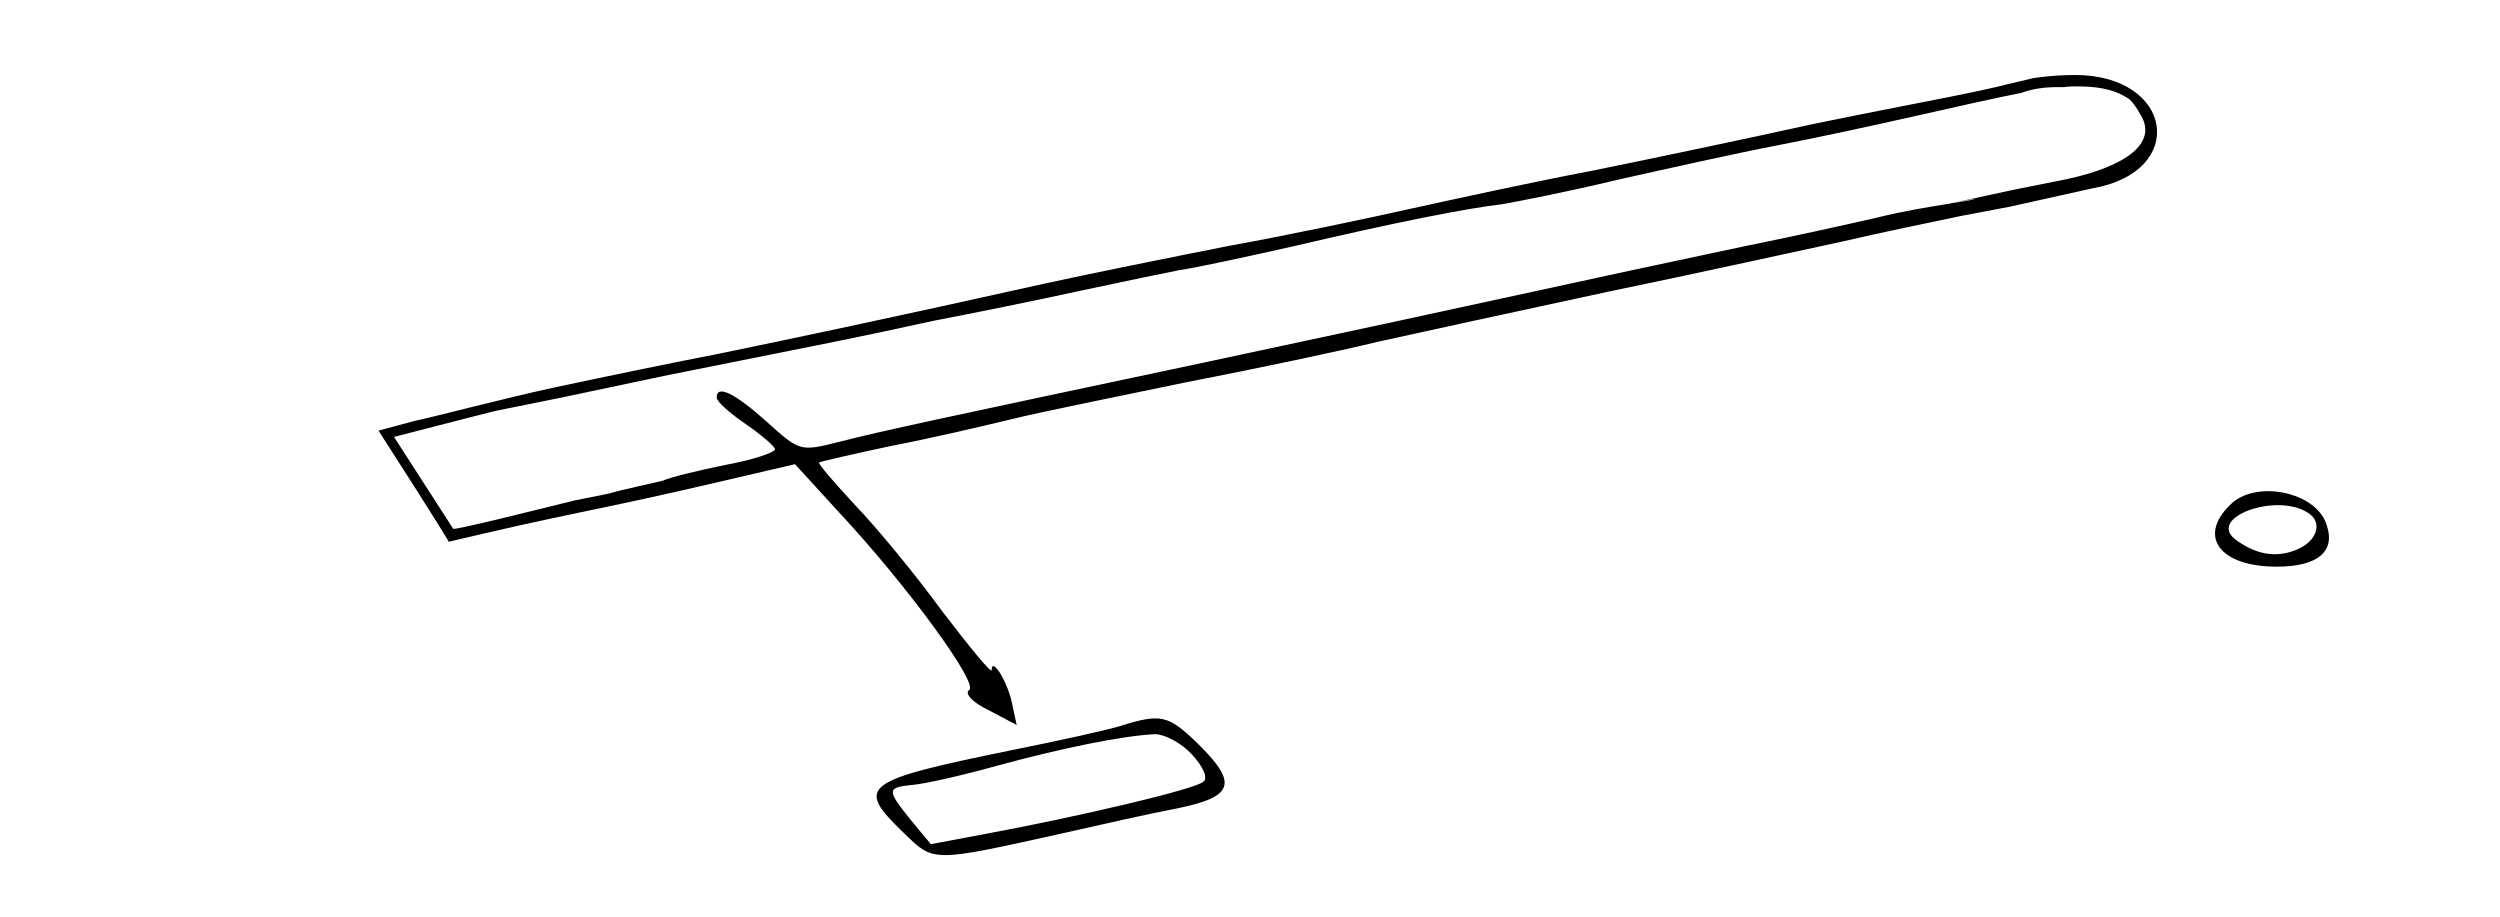
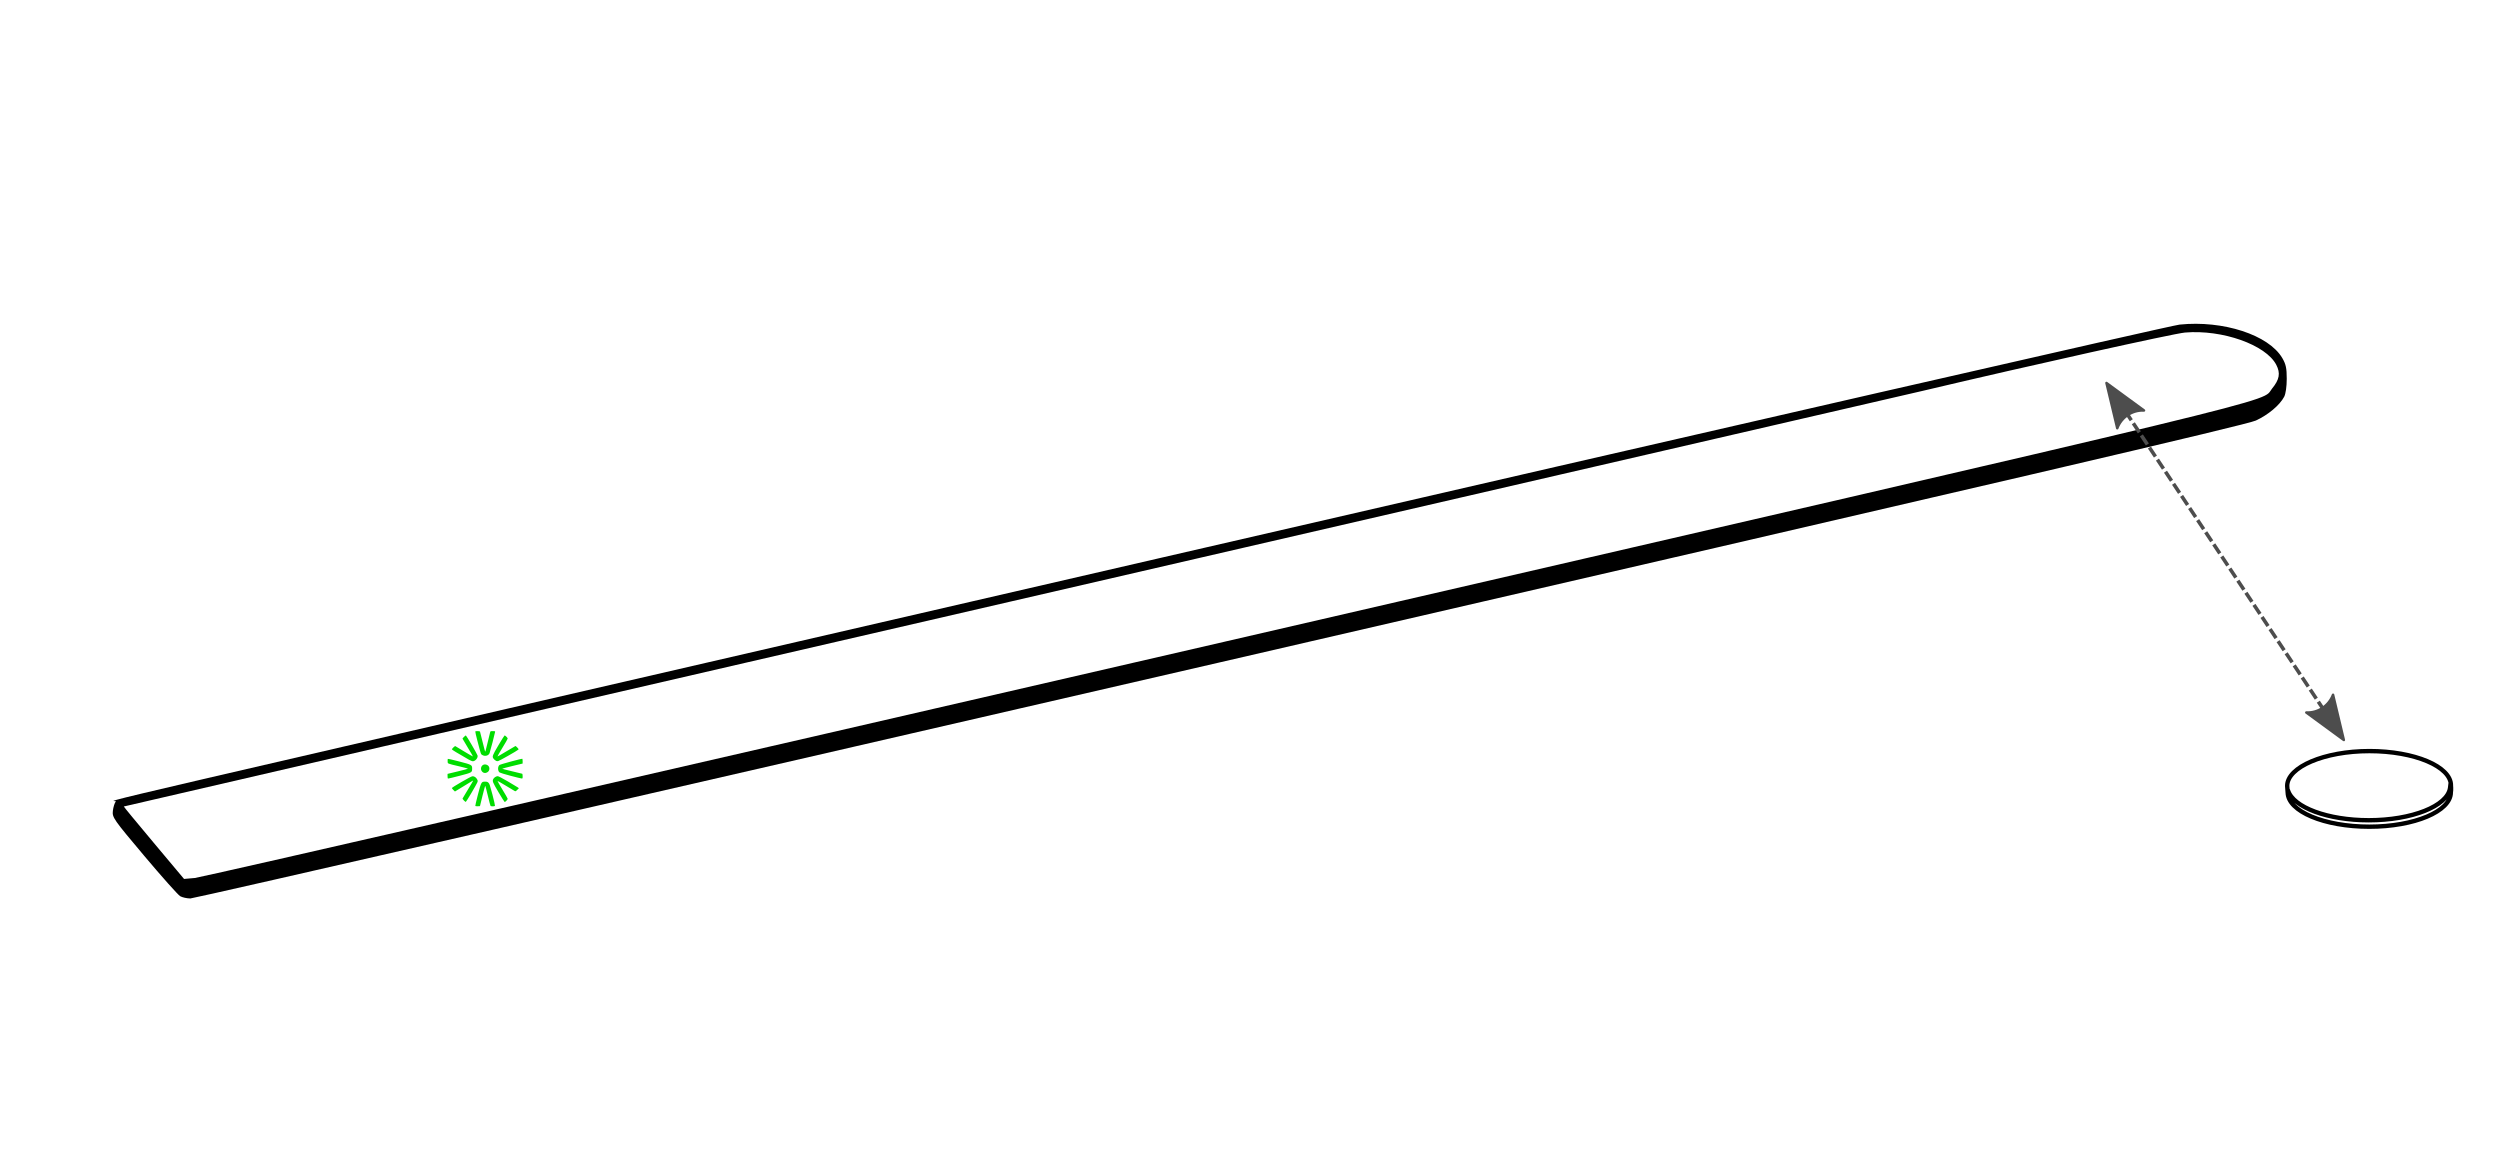
- <svg xmlns="http://www.w3.org/2000/svg" version="1.0" width="300pt" height="110pt" viewBox="0 0 300 110" preserveAspectRatio="xMidYMid meet" id="svg3336">
-   <defs id="defs3358" />
-   <path style="fill:#000000;stroke:none" d="m 311.25,11.25 c -3.25,0 -6.031,0.419 -6.375,0.5 -8,1.875 -3.609,0.913 -8,1.875 -4.095,0.898 -15.375,3 -25,5 -9.625,2.125 -24.5,5.25 -33.125,7 -8.625,1.625 -20.625,4.25 -26.875,5.625 -6.125,1.375 -18.5,4 -27.5,5.625 -8.875,1.75 -21.25,4.25 -27.5,5.625 -23,5.125 -39,8.5 -49.375,10.625 -5.875,1.125 -16.75,3.375 -24.375,5 -7.5,1.625 -18.274,4.472 -20.774,4.972 -5.575,1.497 0,0 -5.575,1.497 9.838,15.3 10.539,16.673 10.539,16.673 0,0 2.748,-0.664 5.142,-1.214 C 89.103,76.23 89.75,76.5 108,72.25 l 11.25,-2.625 6.625,7.25 c 10.25,11 21,25.75 19.5,26.625 -0.75,0.5 0.5,1.875 2.875,3 l 4.25,2.25 -0.75,-3.5 c -0.75,-3.25 -3,-6.75 -3,-4.75 0,0.625 -3.25,-3.375 -7.375,-8.75 -4,-5.5 -9.875,-12.625 -13.125,-16 -3.125,-3.375 -5.625,-6.25 -5.375,-6.375 0.125,-0.125 5,-1.25 10.875,-2.5 5.875,-1.125 13.875,-3 18,-4 4,-1 15.75,-3.375 26,-5.5 10.375,-2 23.375,-4.75 29,-6.125 5.625,-1.25 21.125,-4.625 34.5,-7.5 13.375,-2.75 29.125,-6.25 35,-7.5 5.875,-1.375 13.875,-3 18,-3.875 L 301.5,31 313.875,28.25 c 14.375,-2.5 12.125,-17 -2.625,-17 z m 0.51,1.707 C 315.593,12.969 317.578,13.75 319,14.625 c 0.625,0.25 1.5,1.5 2.25,2.875 2.125,3.875 -2,7.375 -11.25,9.375 l -8.125,1.625 c -11.571,2.505 -10.176,2.2 -9.531,2.062 -2.812,0.444 -6.791,1.081 -10.719,2.062 -6,1.375 -13.5,3 -16.625,3.625 -3.125,0.625 -12.375,2.625 -20.625,4.375 C 212.75,47.5 200,50.25 180.625,54.375 141.125,62.75 131.75,64.75 126,66.25 c -6,1.5 -6,1.5 -11,-3 -4.75,-4.25 -7.5,-5.625 -7.5,-3.625 0,0.625 2,2.375 4.375,4 2.375,1.625 4.375,3.375 4.375,3.75 0,0.5 -3.375,1.625 -7.5,2.375 -4.25,0.875 -8.375,1.875 -9.375,2.375 -13.161,2.936 -2.811,0.872 -13.161,2.936 -6.125,1.5 -17.099,4.272 -18.224,4.272 L 59.102,65.538 C 74.375,61.625 69.574,62.814 74.375,61.625 88.664,58.737 76.654,61.225 100.25,56.25 128.209,50.671 127.722,50.802 140,48.125 145.875,47 155.75,45 162,43.625 c 6.375,-1.375 13.125,-2.75 15,-3.125 2,-0.25 9.5,-1.875 16.75,-3.5 16,-3.75 26.25,-5.75 31.625,-6.375 C 227.5,30.25 235.25,28.75 242.5,27 c 7.25,-1.625 17.875,-4 23.75,-5.125 5.875,-1.125 15.125,-3.125 20.625,-4.375 5.5,-1.25 12.928,-2.91 16.25,-3.551 C 306.731,12.652 309.625,13.25 310,13 c 0.627,-0.032 1.212,-0.045 1.76,-0.043 z m -15.455,16.848 c 0.025,0.009 -0.175,0.068 -0.68,0.195 -0.489,0.117 -1.542,0.287 -2.803,0.486 1.781,-0.37 3.416,-0.705 3.482,-0.682 z" transform="scale(0.8,0.8)" id="path3342" />
-   <path style="fill:#000000;stroke:none" id="path3352" d="m 267.6,60.6 c -3.9,3.8 -1.2,7.4 5.6,7.4 4.9,0 7.1,-1.8 6,-5 -1.2,-4 -8.6,-5.5 -11.6,-2.4 z m 9.3,0.9 c 1.9,1.1 1.2,3.5 -1.4,4.5 -2.5,1 -4.9,0.5 -7.3,-1.3 -3.3,-2.6 4.9,-5.6 8.7,-3.2 z" />
-   <path style="fill:#000000;stroke:none" id="path3354" d="m 134.5,87.1 c -1.6,0.5 -7.5,1.8 -13,2.9 -18.1,3.7 -18.9,4.3 -13.1,9.9 3.7,3.6 3.3,3.6 19.1,0.1 4.4,-1 10.6,-2.4 13.8,-3 6.8,-1.4 7.3,-3 2.4,-7.8 -3.5,-3.4 -4.4,-3.6 -9.2,-2.1 z m 8.5,3.4 c 1.4,1.5 2,2.9 1.4,3.3 -0.9,0.9 -15,4.2 -26.3,6.3 l -6.4,1.2 -2.4,-2.9 c -2.9,-3.6 -2.9,-3.9 0.1,-4.2 1.4,-0.1 5.9,-1.1 10.2,-2.3 7.7,-2.1 15,-3.6 19,-3.8 1.1,0 3.1,1 4.4,2.4 z" />
+ <svg xmlns="http://www.w3.org/2000/svg" xmlns:ns1="http://www.openswatchbook.org/uri/2009/osb" id="svg3430" version="1.1" width="300" height="140" viewBox="0 0 300 140">
+   <defs id="defs3434">
+     <marker orient="auto" refY="0" refX="0" id="Arrow2Lend" style="overflow:visible">
+       <path id="path4278" style="fill:#4d4d4d;fill-opacity:1;fill-rule:evenodd;stroke:#4d4d4d;stroke-width:0.625;stroke-linejoin:round;stroke-opacity:1" d="M 8.719,4.034 -2.207,0.016 8.719,-4.002 c -1.745,2.372 -1.735,5.617 -6e-7,8.035 z" transform="matrix(-1.1,0,0,-1.1,-1.1,0)" />
+     </marker>
+     <marker orient="auto" refY="0" refX="0" id="Arrow1Lend" style="overflow:visible">
+       <path id="path4260" d="M 0,0 5,-5 -12.5,0 5,5 0,0 Z" style="fill:#000000;fill-opacity:1;fill-rule:evenodd;stroke:#000000;stroke-width:1pt;stroke-opacity:1" transform="matrix(-0.8,0,0,-0.8,-10,0)" />
+     </marker>
+     <marker orient="auto" refY="0" refX="0" id="Arrow2Lstart" style="overflow:visible">
+       <path id="path4275" style="fill:#4d4d4d;fill-opacity:1;fill-rule:evenodd;stroke:#4d4d4d;stroke-width:0.625;stroke-linejoin:round;stroke-opacity:1" d="M 8.719,4.034 -2.207,0.016 8.719,-4.002 c -1.745,2.372 -1.735,5.617 -6e-7,8.035 z" transform="matrix(1.1,0,0,1.1,1.1,0)" />
+     </marker>
+     <marker orient="auto" refY="0" refX="0" id="Arrow1Lstart" style="overflow:visible">
+       <path id="path4257" d="M 0,0 5,-5 -12.5,0 5,5 0,0 Z" style="fill:#000000;fill-opacity:1;fill-rule:evenodd;stroke:#000000;stroke-width:1pt;stroke-opacity:1" transform="matrix(0.8,0,0,0.8,10,0)" />
+     </marker>
+     <linearGradient id="linearGradient4143" ns1:paint="solid">
+       <stop style="stop-color:#000000;stop-opacity:1;" offset="0" id="stop4145" />
+     </linearGradient>
+   </defs>
+   <path style="fill:#000000" d="m 21.622,107.543 c -0.254,-0.146 -2.196,-2.325 -4.316,-4.843 -3.697,-4.391 -3.851,-4.611 -3.763,-5.393 0.05,-0.448 0.208,-0.956 0.351,-1.129 0.328,-0.396 -13.969,2.938 125.361,-29.228 67.805,-15.654 121.25,-27.889 122.293,-27.998 5.226,-0.543 10.701,1.241 12.327,4.016 0.433,0.739 0.534,1.208 0.534,2.484 0,0.935 -0.125,1.811 -0.309,2.161 -0.527,1.003 -1.917,2.17 -3.397,2.852 -1.1,0.507 -28.866,6.988 -124.257,29.005 C 78.884,95.065 23.264,107.82 22.845,107.816 c -0.419,-0.004 -0.969,-0.127 -1.223,-0.272 z M 146.993,76.994 C 278.414,46.64 271.202,48.383 272.649,46.628 c 0.889,-1.078 1.025,-1.84 0.507,-2.845 -1.239,-2.404 -6.481,-4.259 -10.954,-3.878 -1.354,0.116 -18.662,3.962 -31.391,6.977 -1.738,0.412 -51.032,11.799 -109.541,25.305 C 62.761,85.693 14.875,96.759 14.857,96.779 c -0.019,0.02 1.6,1.984 3.597,4.365 l 3.631,4.329 1.308,-0.116 c 0.719,-0.064 56.34,-12.827 123.601,-28.362 z" id="path3442" />
+   <path style="fill:none;fill-opacity:1;stroke:#000000;stroke-width:0.525;stroke-miterlimit:4;stroke-dasharray:none;stroke-opacity:1" d="m 294.007,94.563 c 0.016,-0.083 0.104,-0.23 0.108,-0.313 0.001,-2.274 -4.38,-4.118 -9.786,-4.119 -5.407,-1.9e-4 -9.868,1.909 -9.867,4.183 0.138,1.842 0.035,0.352 0.093,0.526 m 19.452,-0.278 c -0.313,2.171 -4.587,3.865 -9.757,3.868 -4.916,-0.003 -9.065,-1.539 -9.695,-3.59 -0.016,0.083 -0.025,0.165 -0.029,0.248 10e-4,2.273 4.383,4.116 9.786,4.116 5.405,2e-4 9.787,-1.843 9.788,-4.116 -0.004,-0.176 0.079,-0.15 -0.015,-1.171 z" id="path4141" />
+   <path style="fill:#4d4d4d;fill-rule:evenodd;stroke:#4d4d4d;stroke-width:0.436;stroke-linecap:butt;stroke-linejoin:miter;stroke-miterlimit:4;stroke-dasharray:1.308, 0.436;stroke-dashoffset:0;stroke-opacity:1;marker-start:url(#Arrow2Lstart);marker-end:url(#Arrow2Lend)" d="m 253.102,46.436 15.554,23.409 12.278,18.477" id="path4251" />
+   <path id="path3454" style="fill:#00dd00;fill-opacity:1" d="m 57.872,90.603 c -0.172,-0.104 -0.144,-0.024 -0.579,-1.684 -0.158,-0.602 -0.274,-1.115 -0.259,-1.14 0.042,-0.068 0.54,-0.056 0.567,0.013 0.012,0.032 0.147,0.573 0.3,1.201 0.255,1.052 0.309,1.236 0.35,1.181 0.008,-0.01 0.128,-0.496 0.267,-1.078 0.139,-0.582 0.271,-1.127 0.294,-1.211 0.041,-0.151 0.046,-0.153 0.323,-0.153 0.232,0 0.281,0.013 0.281,0.079 0,0.098 -0.595,2.387 -0.668,2.567 -0.124,0.309 -0.554,0.419 -0.875,0.223 z m 1.683,0.714 c -0.13,-0.061 -0.261,-0.173 -0.343,-0.291 -0.17,-0.246 -0.12,-0.377 0.6,-1.598 0.373,-0.633 0.704,-1.159 0.734,-1.169 0.074,-0.025 0.378,0.271 0.378,0.368 0,0.042 -0.285,0.54 -0.633,1.107 -0.348,0.567 -0.616,1.038 -0.595,1.046 0.021,0.007 0.506,-0.273 1.078,-0.623 0.572,-0.35 1.059,-0.637 1.081,-0.637 0.022,0 0.124,0.085 0.225,0.188 0.16,0.164 0.175,0.197 0.116,0.253 -0.156,0.147 -2.292,1.355 -2.425,1.372 -0.079,0.01 -0.177,0.003 -0.217,-0.016 z m -3.302,-0.165 c -1.365,-0.781 -2.028,-1.183 -2.028,-1.23 0,-0.075 0.359,-0.419 0.409,-0.391 0.022,0.012 0.502,0.303 1.068,0.646 0.565,0.343 1.039,0.613 1.051,0.601 0.013,-0.013 -0.264,-0.491 -0.615,-1.063 -0.351,-0.572 -0.638,-1.057 -0.638,-1.078 0,-0.054 0.348,-0.387 0.403,-0.385 0.058,10e-4 1.354,2.223 1.404,2.406 0.076,0.279 -0.27,0.696 -0.577,0.696 -0.068,0 -0.283,-0.091 -0.477,-0.202 z m 1.765,1.566 c -0.159,-0.064 -0.301,-0.28 -0.301,-0.456 0,-0.441 0.41,-0.67 0.787,-0.44 0.323,0.196 0.289,0.706 -0.058,0.87 -0.17,0.08 -0.278,0.087 -0.428,0.027 z m 3.251,0.377 c -0.654,-0.174 -1.242,-0.351 -1.307,-0.394 -0.24,-0.157 -0.259,-0.693 -0.031,-0.899 0.093,-0.084 2.682,-0.786 2.751,-0.746 0.019,0.012 0.035,0.144 0.035,0.295 l 0,0.274 -1.227,0.296 c -0.675,0.163 -1.227,0.309 -1.227,0.325 0,0.016 0.525,0.152 1.168,0.304 0.642,0.151 1.194,0.285 1.227,0.297 0.038,0.015 0.059,0.12 0.059,0.299 0,0.272 -0.002,0.277 -0.13,0.271 -0.071,-0.003 -0.665,-0.148 -1.318,-0.322 z m -7.563,0.049 0,-0.279 1.227,-0.296 c 0.675,-0.163 1.227,-0.31 1.227,-0.327 0,-0.017 -0.462,-0.141 -1.026,-0.275 -1.531,-0.364 -1.401,-0.308 -1.418,-0.609 -0.008,-0.14 0.003,-0.27 0.024,-0.291 0.021,-0.021 0.629,0.117 1.351,0.305 1.546,0.404 1.565,0.414 1.565,0.874 0,0.451 -0.019,0.462 -1.498,0.848 -0.691,0.18 -1.301,0.328 -1.354,0.328 -0.087,0 -0.097,-0.029 -0.097,-0.279 z m 6.114,1.925 c -0.72,-1.227 -0.759,-1.328 -0.619,-1.598 0.087,-0.167 0.346,-0.331 0.523,-0.331 0.086,0 0.525,0.227 1.231,0.637 0.604,0.351 1.146,0.676 1.205,0.724 l 0.107,0.086 -0.197,0.196 c -0.178,0.178 -0.207,0.191 -0.306,0.139 -0.06,-0.032 -0.54,-0.32 -1.067,-0.641 -0.527,-0.321 -0.975,-0.577 -0.996,-0.569 -0.021,0.007 0.246,0.476 0.593,1.041 0.347,0.564 0.631,1.063 0.631,1.107 0,0.089 -0.279,0.382 -0.363,0.382 -0.029,0 -0.362,-0.528 -0.741,-1.174 z m -4.152,0.99 c -0.1,-0.102 -0.171,-0.214 -0.157,-0.249 0.014,-0.035 0.303,-0.516 0.643,-1.07 0.34,-0.553 0.619,-1.026 0.619,-1.05 0,-0.024 -0.052,-0.01 -0.117,0.032 -0.064,0.042 -0.555,0.343 -1.09,0.668 l -0.973,0.592 -0.184,-0.179 c -0.101,-0.098 -0.184,-0.204 -0.184,-0.235 0,-0.086 2.26,-1.39 2.453,-1.415 0.214,-0.029 0.463,0.133 0.583,0.378 0.083,0.169 0.083,0.19 0.01,0.376 -0.102,0.258 -1.31,2.301 -1.374,2.321 -0.027,0.009 -0.131,-0.067 -0.23,-0.169 z m 1.367,0.658 c -0.016,-0.026 0.124,-0.636 0.312,-1.354 0.4,-1.531 0.419,-1.565 0.861,-1.565 0.221,0 0.285,0.021 0.404,0.129 0.127,0.117 0.174,0.255 0.477,1.412 0.185,0.705 0.324,1.314 0.309,1.352 -0.034,0.087 -0.469,0.096 -0.536,0.01 -0.026,-0.032 -0.169,-0.577 -0.32,-1.211 -0.15,-0.634 -0.289,-1.17 -0.308,-1.191 -0.019,-0.022 -0.17,0.518 -0.336,1.199 l -0.301,1.238 -0.266,0.015 c -0.146,0.007 -0.279,-0.007 -0.296,-0.034 z" />
</svg>
